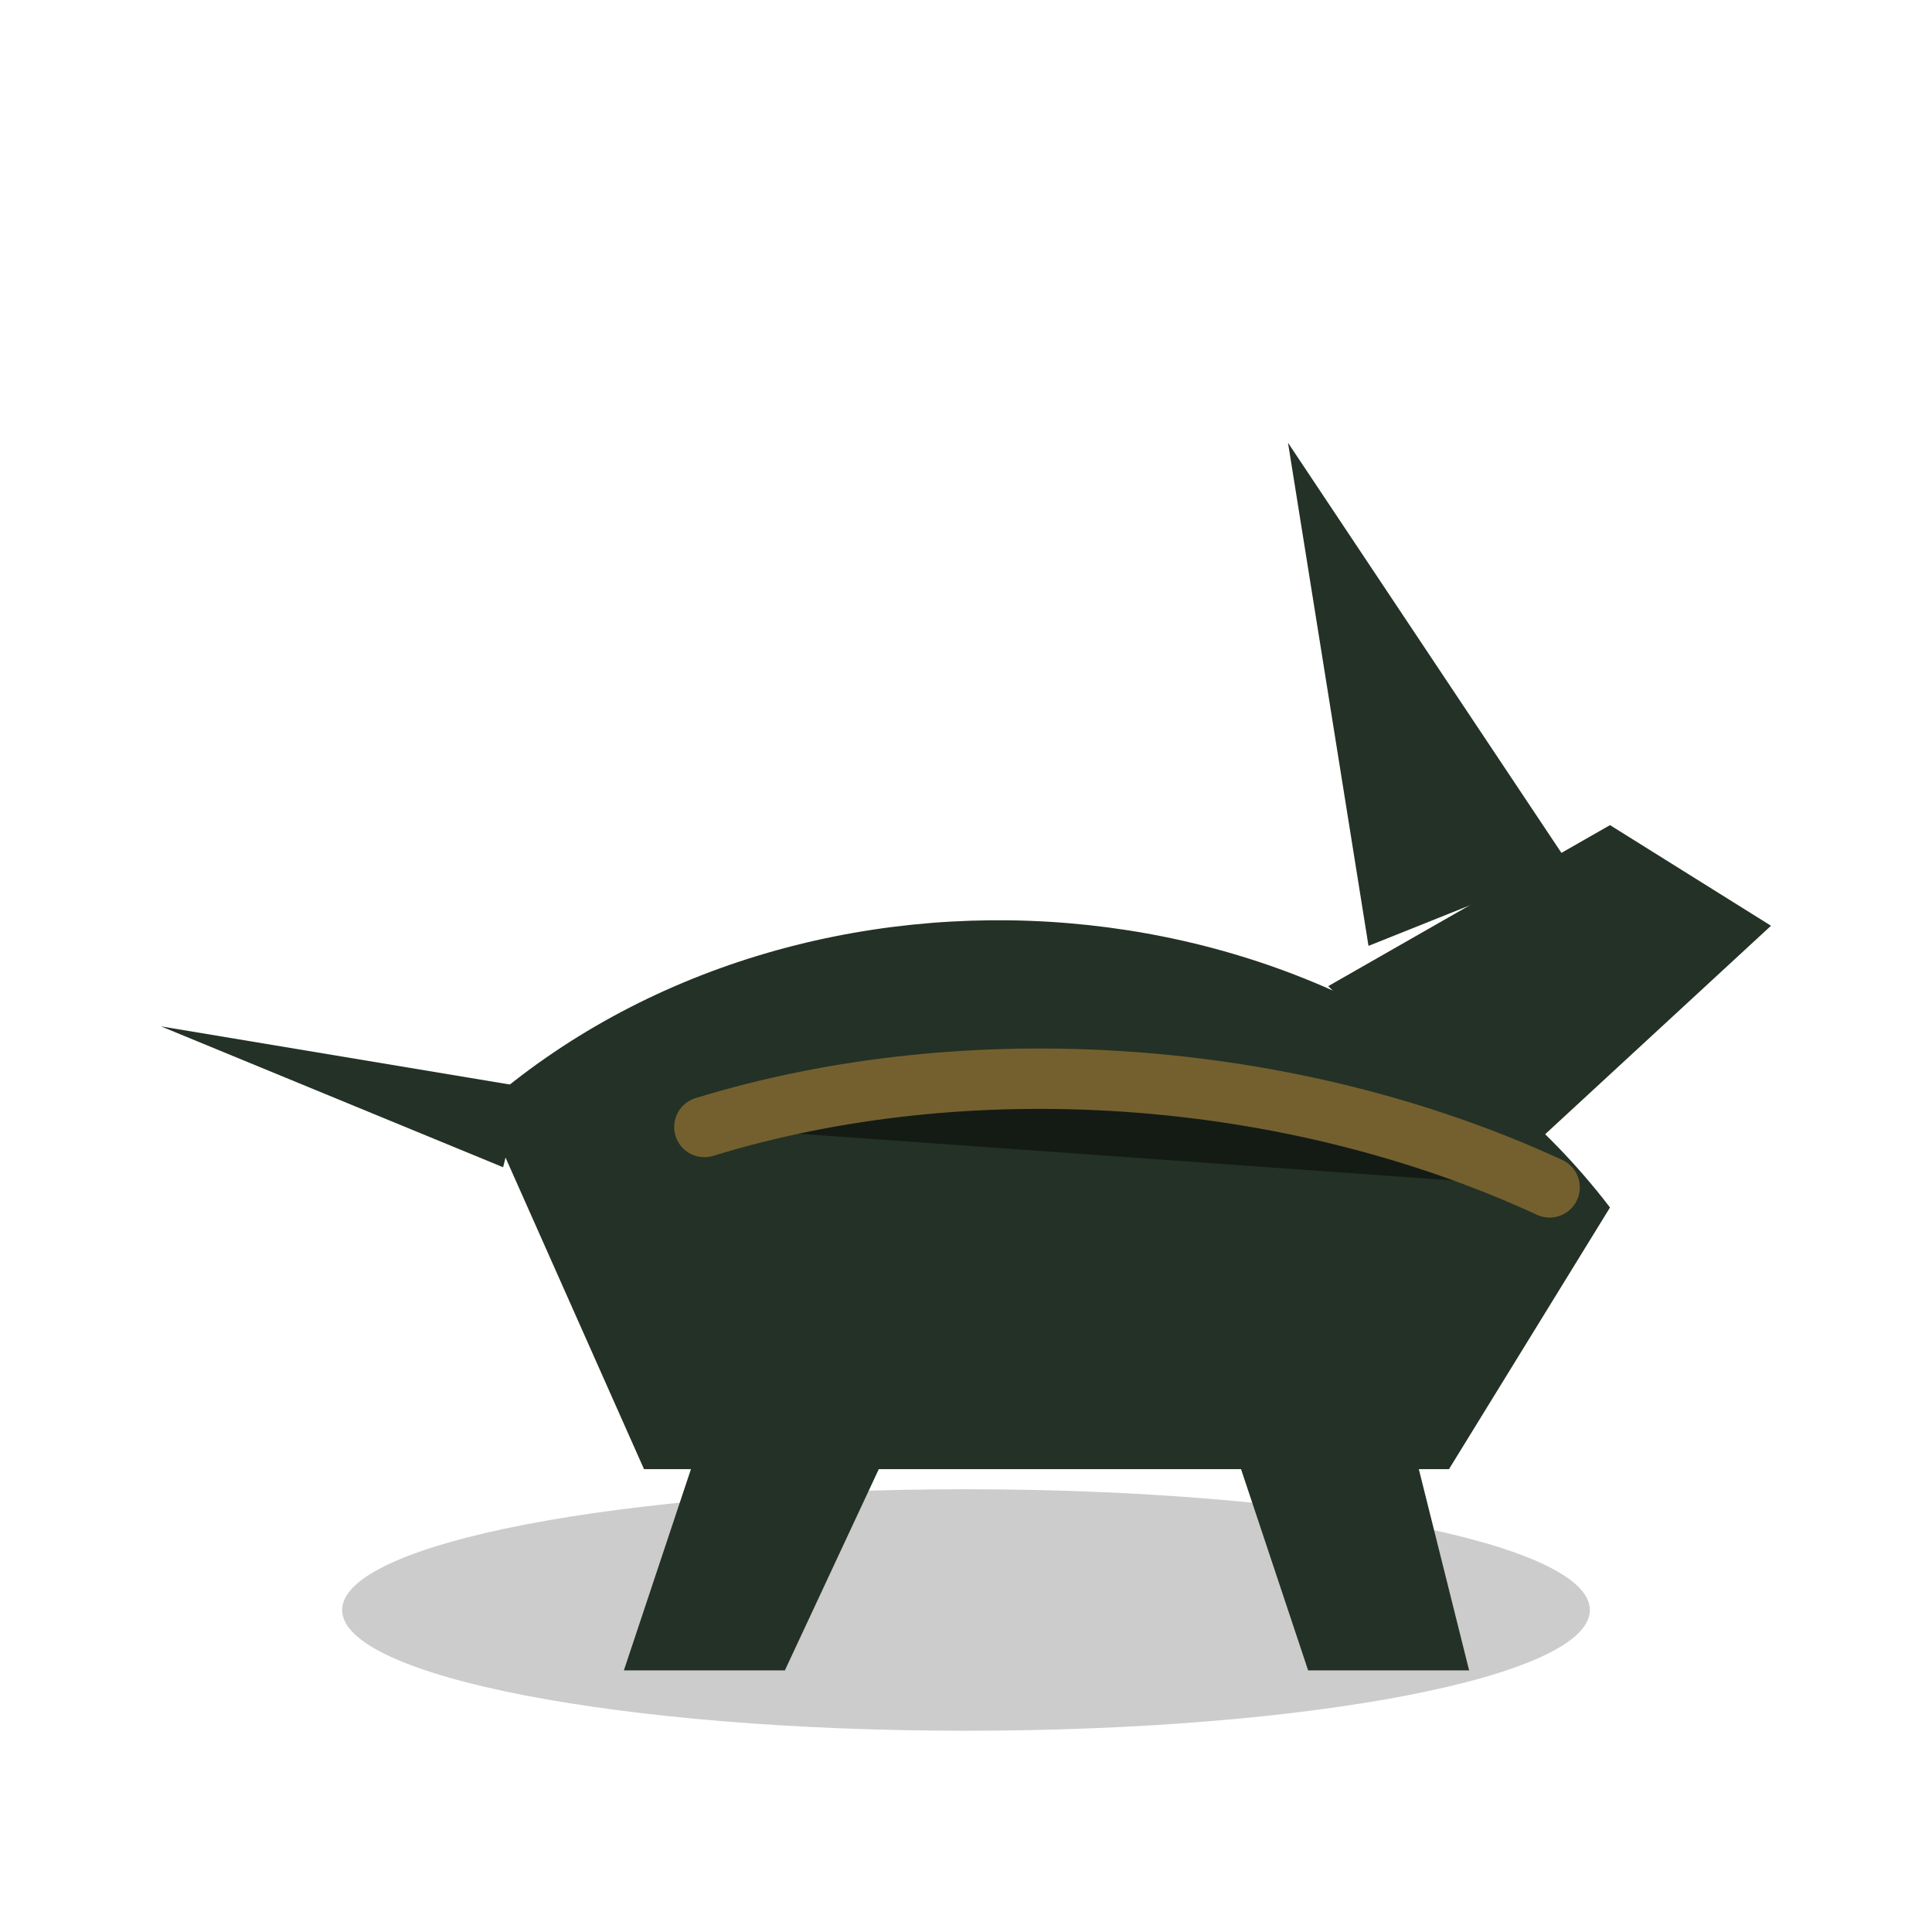
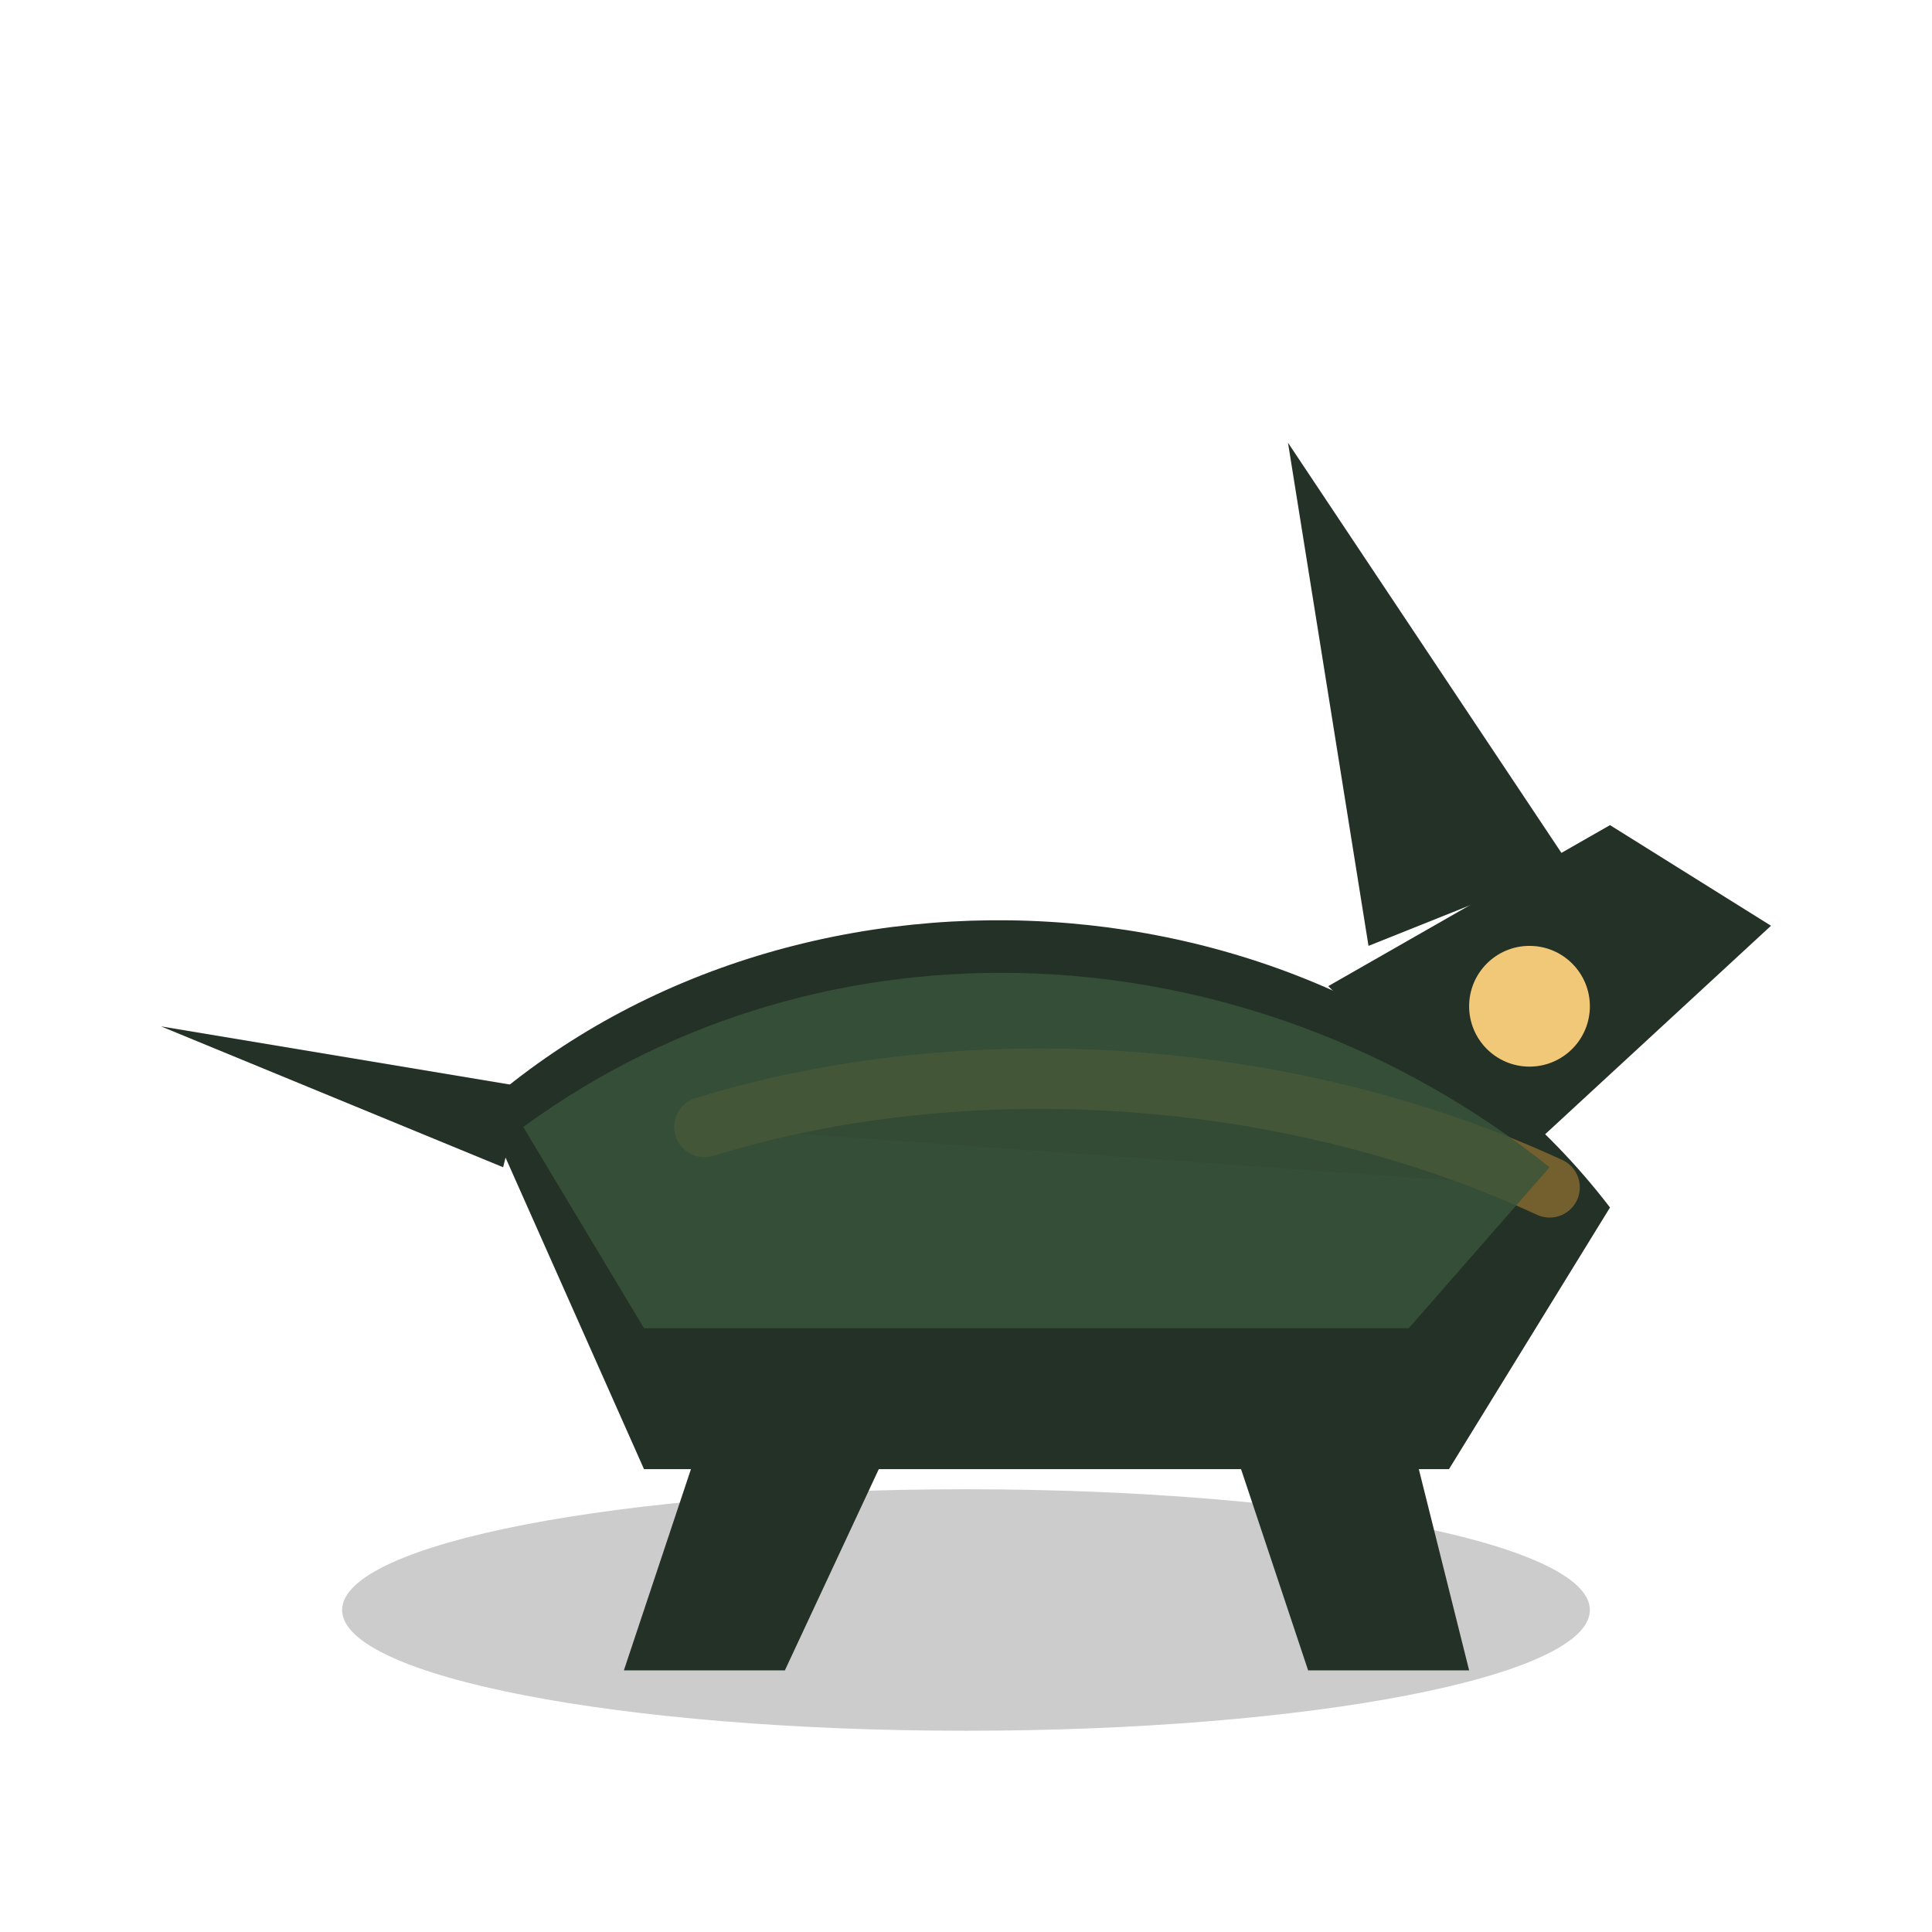
<svg xmlns="http://www.w3.org/2000/svg" width="96" height="96" viewBox="0 0 96 96" role="img" aria-label="Temporary generated dinosaur silhouette placeholder">
  <ellipse cx="48" cy="80" rx="31" ry="6" fill="#00000033" />
  <path d="M24 55c16-14 43-12 56 5l-8 13H32Z" fill="#243126" />
  <path d="M66 49l14-8 8 5-13 12Z" fill="#243126" />
  <path d="M78 43l-14-21 4 25Z" fill="#243126" />
  <path d="M25 58 8 51l18 3Z" fill="#243126" />
  <path d="M36 68l-5 15h8l7-15Z" fill="#243126" />
  <path d="M60 68l5 15h8l-4-16Z" fill="#243126" />
  <path d="M35 56c13-4 29-3 42 3" stroke="#d59a3a" stroke-width="3" stroke-linecap="round" opacity=".45" />
+   <path d="M26 56c15-11 36-10 51 2l-7 8H32Z" fill="#39543a" opacity="0.82" />
+   <circle cx="76" cy="50" r="3" fill="#f0c878" />
</svg>
